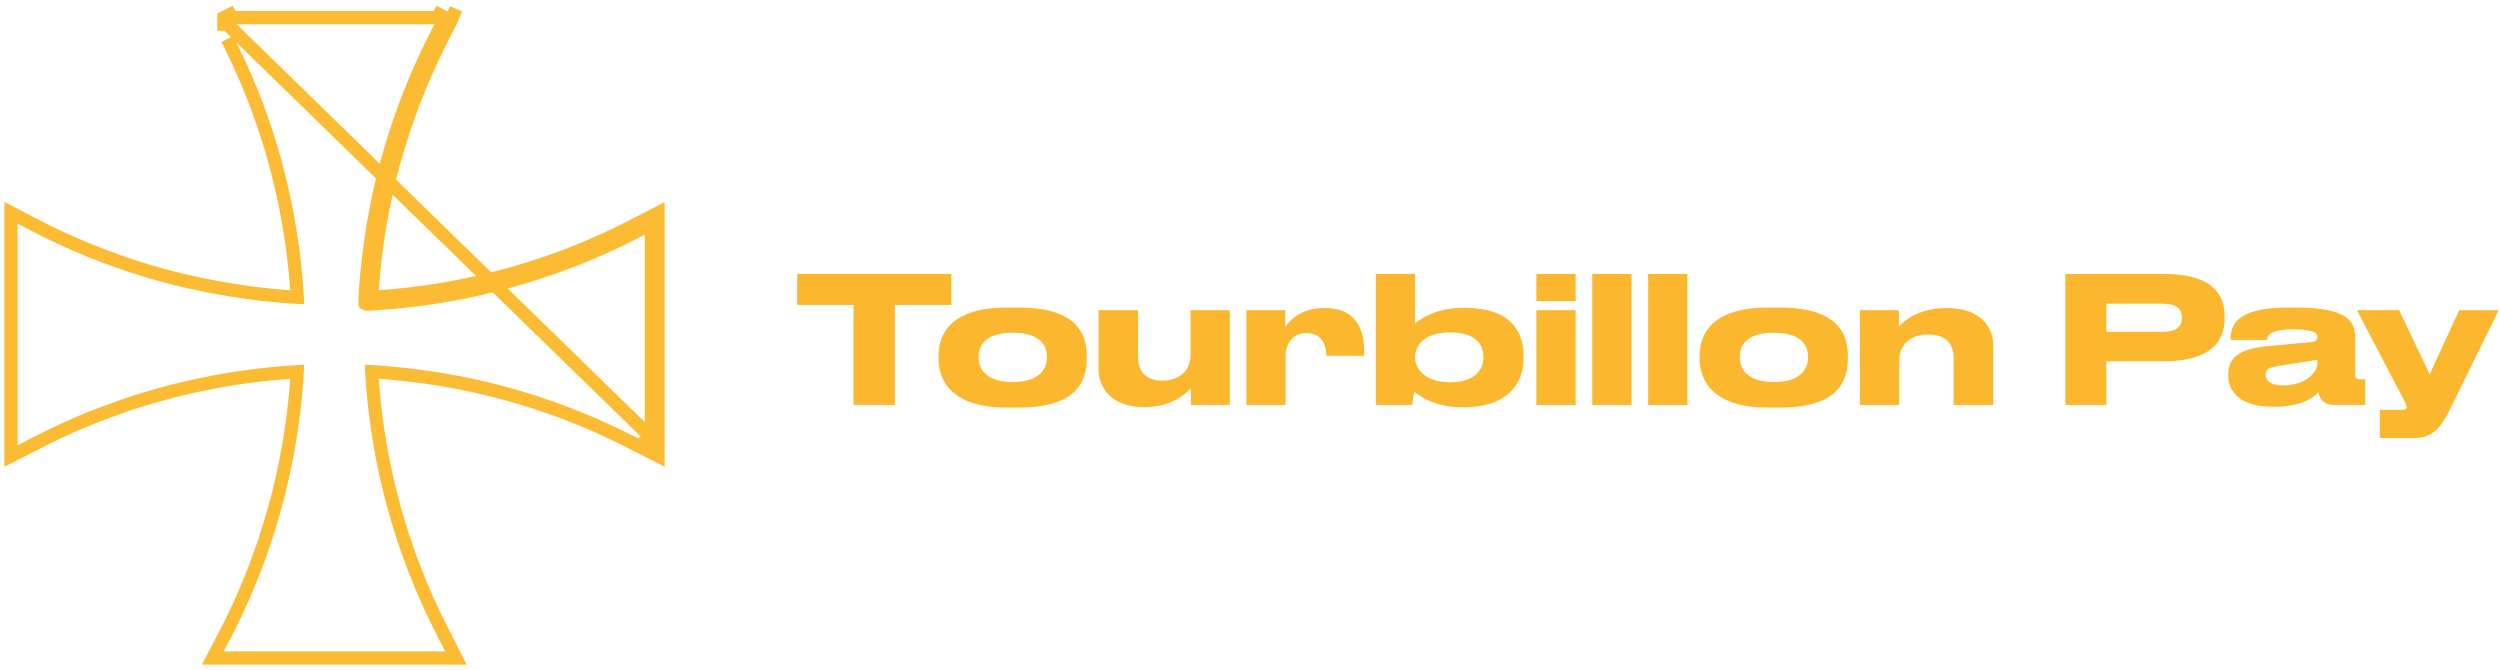
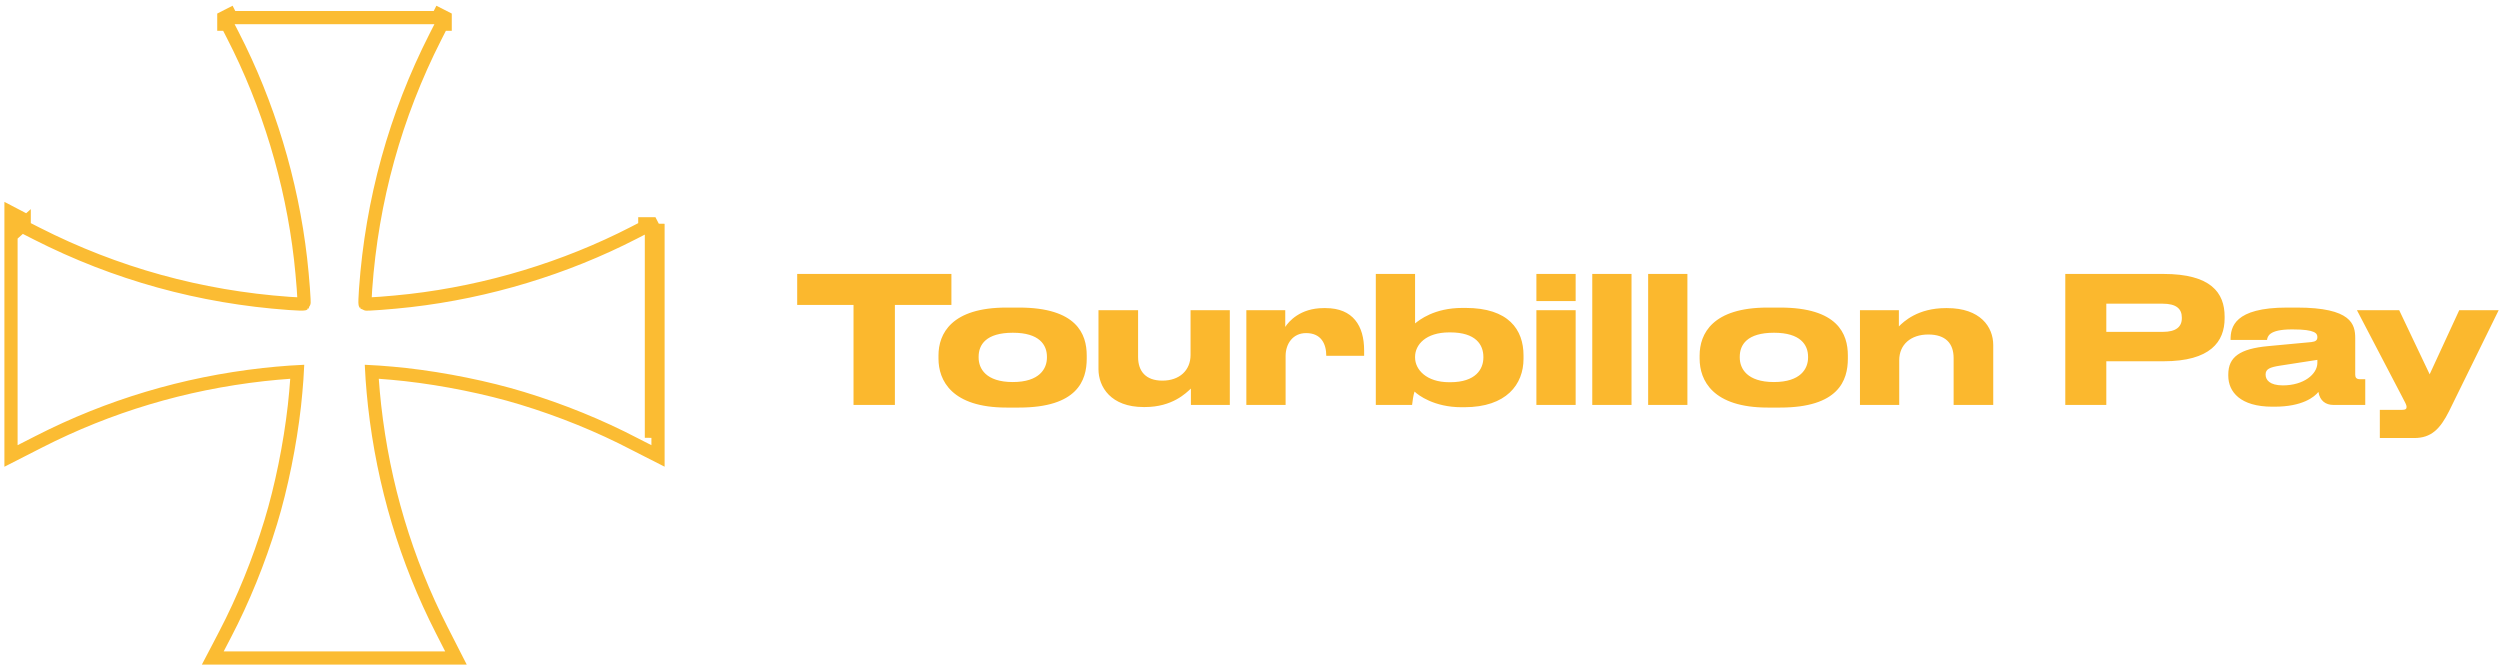
<svg xmlns="http://www.w3.org/2000/svg" width="284" height="76" viewBox="0 0 284 76" fill="none">
-   <path d="M74 49.73V37.996V26.265L74.343 26.088L74 25.421H73.25V25.807L72.023 26.439C64.206 30.465 55.416 33.128 46.601 34.142C44.464 34.387 41.555 34.605 41.476 34.526C41.443 34.493 41.468 33.733 41.532 32.836C42.251 22.748 44.911 13.136 49.462 4.183L50.191 2.75H50.572V2L49.903 1.66L49.73 2H37.999H26.269L26.095 1.659L25.427 2V2.75H25.809L74 49.73ZM74 49.73L74.34 49.903L74 50.572H73.25V50.191L74 49.73ZM25.82 4.421L25.82 4.421C29.884 12.383 32.435 20.91 33.447 29.918L34.192 29.834L33.447 29.918C33.553 30.863 33.654 32.007 33.719 32.923C33.741 33.242 33.76 33.531 33.772 33.772C33.531 33.76 33.242 33.741 32.923 33.719C32.007 33.654 30.863 33.553 29.918 33.447L29.918 33.447C25.504 32.951 20.652 31.965 16.701 30.761C12.218 29.396 7.861 27.624 3.914 25.562L3.914 25.562L2.347 24.744L1.25 24.17V25.408V37.991V50.573V51.798L2.341 51.241L4.421 50.18L4.082 49.516L4.421 50.18C7.34 48.69 9.966 47.556 12.933 46.502C13.796 46.196 14.633 45.894 14.773 45.837C14.773 45.837 14.774 45.836 14.777 45.835C14.79 45.831 14.839 45.814 14.941 45.781C15.051 45.745 15.199 45.699 15.374 45.644C15.725 45.535 16.18 45.396 16.656 45.254L16.656 45.254C21.018 43.951 25.388 43.061 29.918 42.553C30.864 42.447 32.008 42.346 32.924 42.281C33.243 42.259 33.531 42.24 33.772 42.228C33.76 42.469 33.741 42.758 33.719 43.077C33.654 43.993 33.553 45.137 33.447 46.082L34.192 46.166L33.447 46.082C32.417 55.251 29.69 64.222 25.514 72.188L24.747 73.652L24.171 74.75H25.411H37.992H50.573H51.798L51.241 73.659L50.18 71.579L49.512 71.92L50.18 71.579C45.663 62.729 42.993 53.108 42.281 43.112C42.258 42.787 42.24 42.482 42.228 42.226C42.498 42.24 42.828 42.262 43.199 42.289C44.187 42.363 45.43 42.477 46.484 42.599L46.57 41.854L46.484 42.599C55.25 43.612 63.608 46.131 71.478 50.131L73.66 51.24L74.75 51.794V50.572V37.996V25.421V24.191L73.657 24.754L71.679 25.773C63.944 29.757 55.241 32.393 46.515 33.397C45.458 33.518 44.206 33.633 43.211 33.708C42.836 33.736 42.501 33.758 42.228 33.773C42.24 33.517 42.257 33.213 42.281 32.889C42.992 22.901 45.626 13.386 50.131 4.522L51.24 2.34L51.794 1" stroke="#FBBC33" stroke-width="1.5" />
+   <path d="M74 49.73V37.996V26.265L74.343 26.088L74 25.421H73.25V25.807L72.023 26.439C64.206 30.465 55.416 33.128 46.601 34.142C44.464 34.387 41.555 34.605 41.476 34.526C41.443 34.493 41.468 33.733 41.532 32.836C42.251 22.748 44.911 13.136 49.462 4.183L50.191 2.75H50.572V2L49.903 1.66L49.73 2H37.999H26.269L26.095 1.659L25.427 2V2.75H25.809L26.439 3.977C30.465 11.794 33.128 20.584 34.142 29.399C34.387 31.537 34.605 34.445 34.526 34.524C34.493 34.557 33.733 34.532 32.836 34.468C22.748 33.749 13.136 31.089 4.183 26.538L2.75 25.809V25.428L2 26.097L2.347 24.744L1.25 24.17V25.408V37.991V50.573V51.798L2.341 51.241L4.421 50.18C12.383 46.116 20.91 43.565 29.918 42.553C30.863 42.447 32.007 42.346 32.923 42.281C33.242 42.259 33.531 42.24 33.772 42.228C33.76 42.469 33.741 42.758 33.719 43.077C33.654 43.993 33.553 45.137 33.447 46.082C32.951 50.496 31.965 55.348 30.761 59.299C29.396 63.782 27.624 68.139 25.562 72.086L24.747 73.652L24.171 74.75H25.411H37.992H50.573H51.798L51.241 73.659L50.18 71.579C46.116 63.617 43.565 55.09 42.553 46.082C42.447 45.137 42.346 43.993 42.281 43.077C42.259 42.758 42.24 42.469 42.228 42.228C42.469 42.24 42.758 42.259 43.077 42.281C43.993 42.346 45.137 42.447 46.082 42.553C50.496 43.049 55.348 44.035 59.299 45.239C63.782 46.604 68.139 48.376 72.086 50.438L73.66 51.24L74.75 51.794V50.572V37.996V25.421Z" stroke="#FBBC33" stroke-width="1.5" />
  <path d="M96.96 46V34.64H90.56V31.12H108.08V34.64H101.66V46H96.96ZM115.752 46.3H114.352C108.112 46.3 106.612 43.22 106.612 40.74V40.38C106.612 37.9 108.092 34.94 114.332 34.94H115.752C122.312 34.94 123.452 37.94 123.452 40.38V40.74C123.452 43.22 122.392 46.3 115.752 46.3ZM115.052 43.4C118.092 43.4 118.932 41.88 118.932 40.62V40.52C118.932 39.18 118.072 37.8 115.072 37.8H115.052C112.012 37.8 111.172 39.16 111.172 40.52V40.62C111.172 41.88 112.012 43.4 115.052 43.4ZM139.707 35.24V46H135.287V44.14C134.747 44.64 133.187 46.24 130.067 46.24H129.907C126.207 46.24 124.787 43.96 124.787 41.94V35.24H129.287V40.56C129.287 42.16 130.147 43.24 132.047 43.24C133.987 43.24 135.247 42.08 135.247 40.32V35.24H139.707ZM146.045 40.44V46H141.585V35.24H146.005V37.14C146.385 36.54 147.685 35 150.365 35H150.585C153.705 35 154.965 37.02 154.965 39.8V40.42H150.665C150.665 39.04 150.065 37.84 148.385 37.84H148.365C146.865 37.84 146.045 39.06 146.045 40.44ZM156.292 31.12H160.752V36.74C161.232 36.36 162.912 34.98 166.132 34.98H166.492C171.372 34.98 173.072 37.44 173.072 40.38V40.76C173.072 43.66 171.132 46.26 166.352 46.26H166.012C162.932 46.26 161.112 44.9 160.692 44.48C160.552 44.9 160.472 45.5 160.412 46H156.292V31.12ZM160.752 40.54V40.62C160.752 41.96 162.012 43.42 164.632 43.42H164.752C167.652 43.42 168.512 41.92 168.512 40.62V40.54C168.512 39.16 167.652 37.76 164.752 37.76H164.632C161.972 37.76 160.752 39.16 160.752 40.54ZM178.994 31.12V34.2H174.534V31.12H178.994ZM178.994 35.24V46H174.534V35.24H178.994ZM185.341 31.12V46H180.881V31.12H185.341ZM191.689 31.12V46H187.229V31.12H191.689ZM202.217 46.3H200.817C194.577 46.3 193.077 43.22 193.077 40.74V40.38C193.077 37.9 194.557 34.94 200.797 34.94H202.217C208.777 34.94 209.917 37.94 209.917 40.38V40.74C209.917 43.22 208.857 46.3 202.217 46.3ZM201.517 43.4C204.557 43.4 205.397 41.88 205.397 40.62V40.52C205.397 39.18 204.537 37.8 201.537 37.8H201.517C198.477 37.8 197.637 39.16 197.637 40.52V40.62C197.637 41.88 198.477 43.4 201.517 43.4ZM211.292 46V35.24H215.712V37.08C216.252 36.54 217.852 35 221.052 35H221.192C224.952 35 226.432 37.12 226.432 39.2V46H221.932V40.68C221.932 39.02 221.032 38 219.052 38C217.052 38 215.752 39.16 215.752 40.92V46H211.292ZM245.777 41.04H239.277V46H234.617V31.12H245.777C251.137 31.12 252.717 33.24 252.717 35.96V36.16C252.717 38.82 251.097 41.04 245.777 41.04ZM239.277 34.5V37.7H245.697C247.157 37.7 247.857 37.16 247.857 36.14V36.08C247.857 35.06 247.197 34.5 245.697 34.5H239.277ZM263.253 41.22V40.88L258.993 41.54C257.853 41.72 257.373 41.92 257.373 42.54V42.56C257.373 43.14 257.812 43.78 259.333 43.78C261.713 43.78 263.253 42.5 263.253 41.22ZM263.372 44.52C262.912 45.1 261.553 46.2 258.393 46.2H258.133C254.513 46.2 253.133 44.52 253.133 42.68V42.54C253.133 40.56 254.433 39.62 257.653 39.32L262.573 38.86C263.073 38.8 263.253 38.64 263.253 38.3C263.253 37.9 263.073 37.42 260.453 37.42H260.353C257.693 37.42 257.593 38.26 257.533 38.62H253.393V38.58C253.393 37.16 253.813 34.94 259.813 34.94H260.913C267.153 34.94 267.553 36.86 267.553 38.42V42.54C267.553 42.86 267.653 43.08 268.113 43.08H268.693V46H265.073C264.213 46 263.533 45.54 263.372 44.52ZM270.349 49.76V46.56H272.869C273.289 46.56 273.389 46.44 273.389 46.22C273.389 46 273.209 45.7 272.889 45.08L267.749 35.24H272.549L276.009 42.52L279.369 35.24H283.849L278.209 46.72C277.189 48.74 276.189 49.76 274.249 49.76H270.349Z" fill="#FBB82E" />
</svg>
